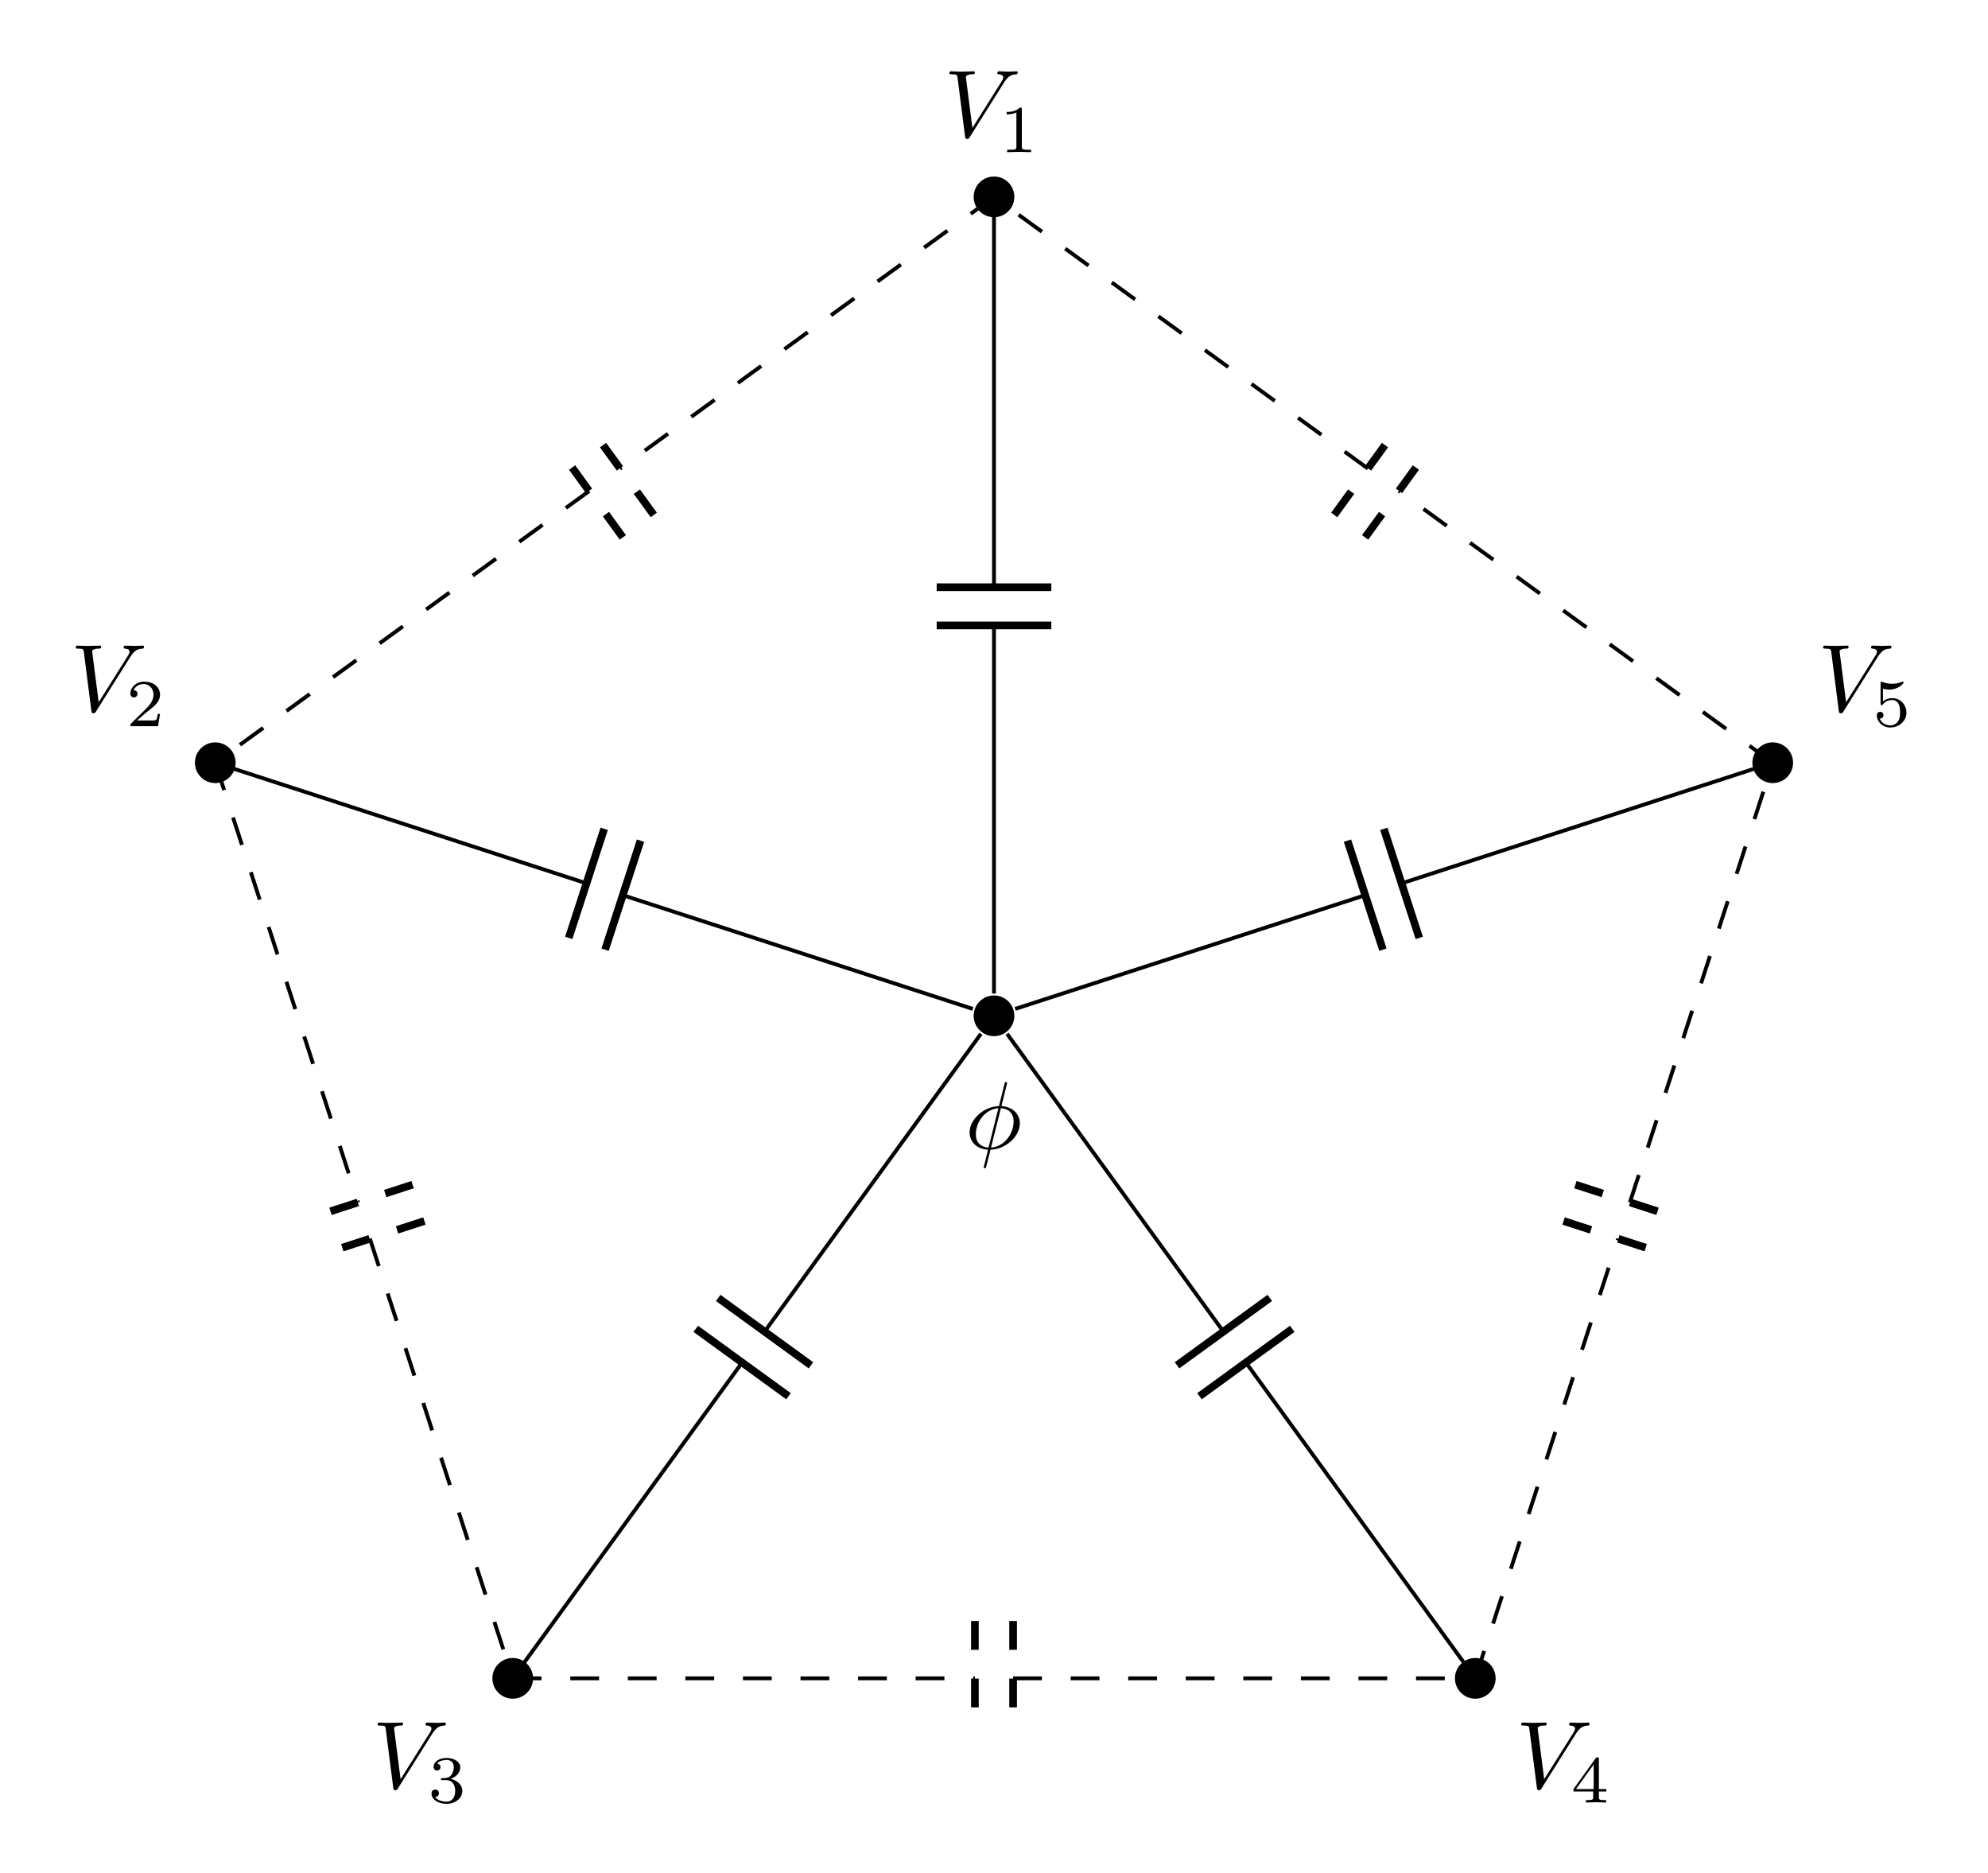
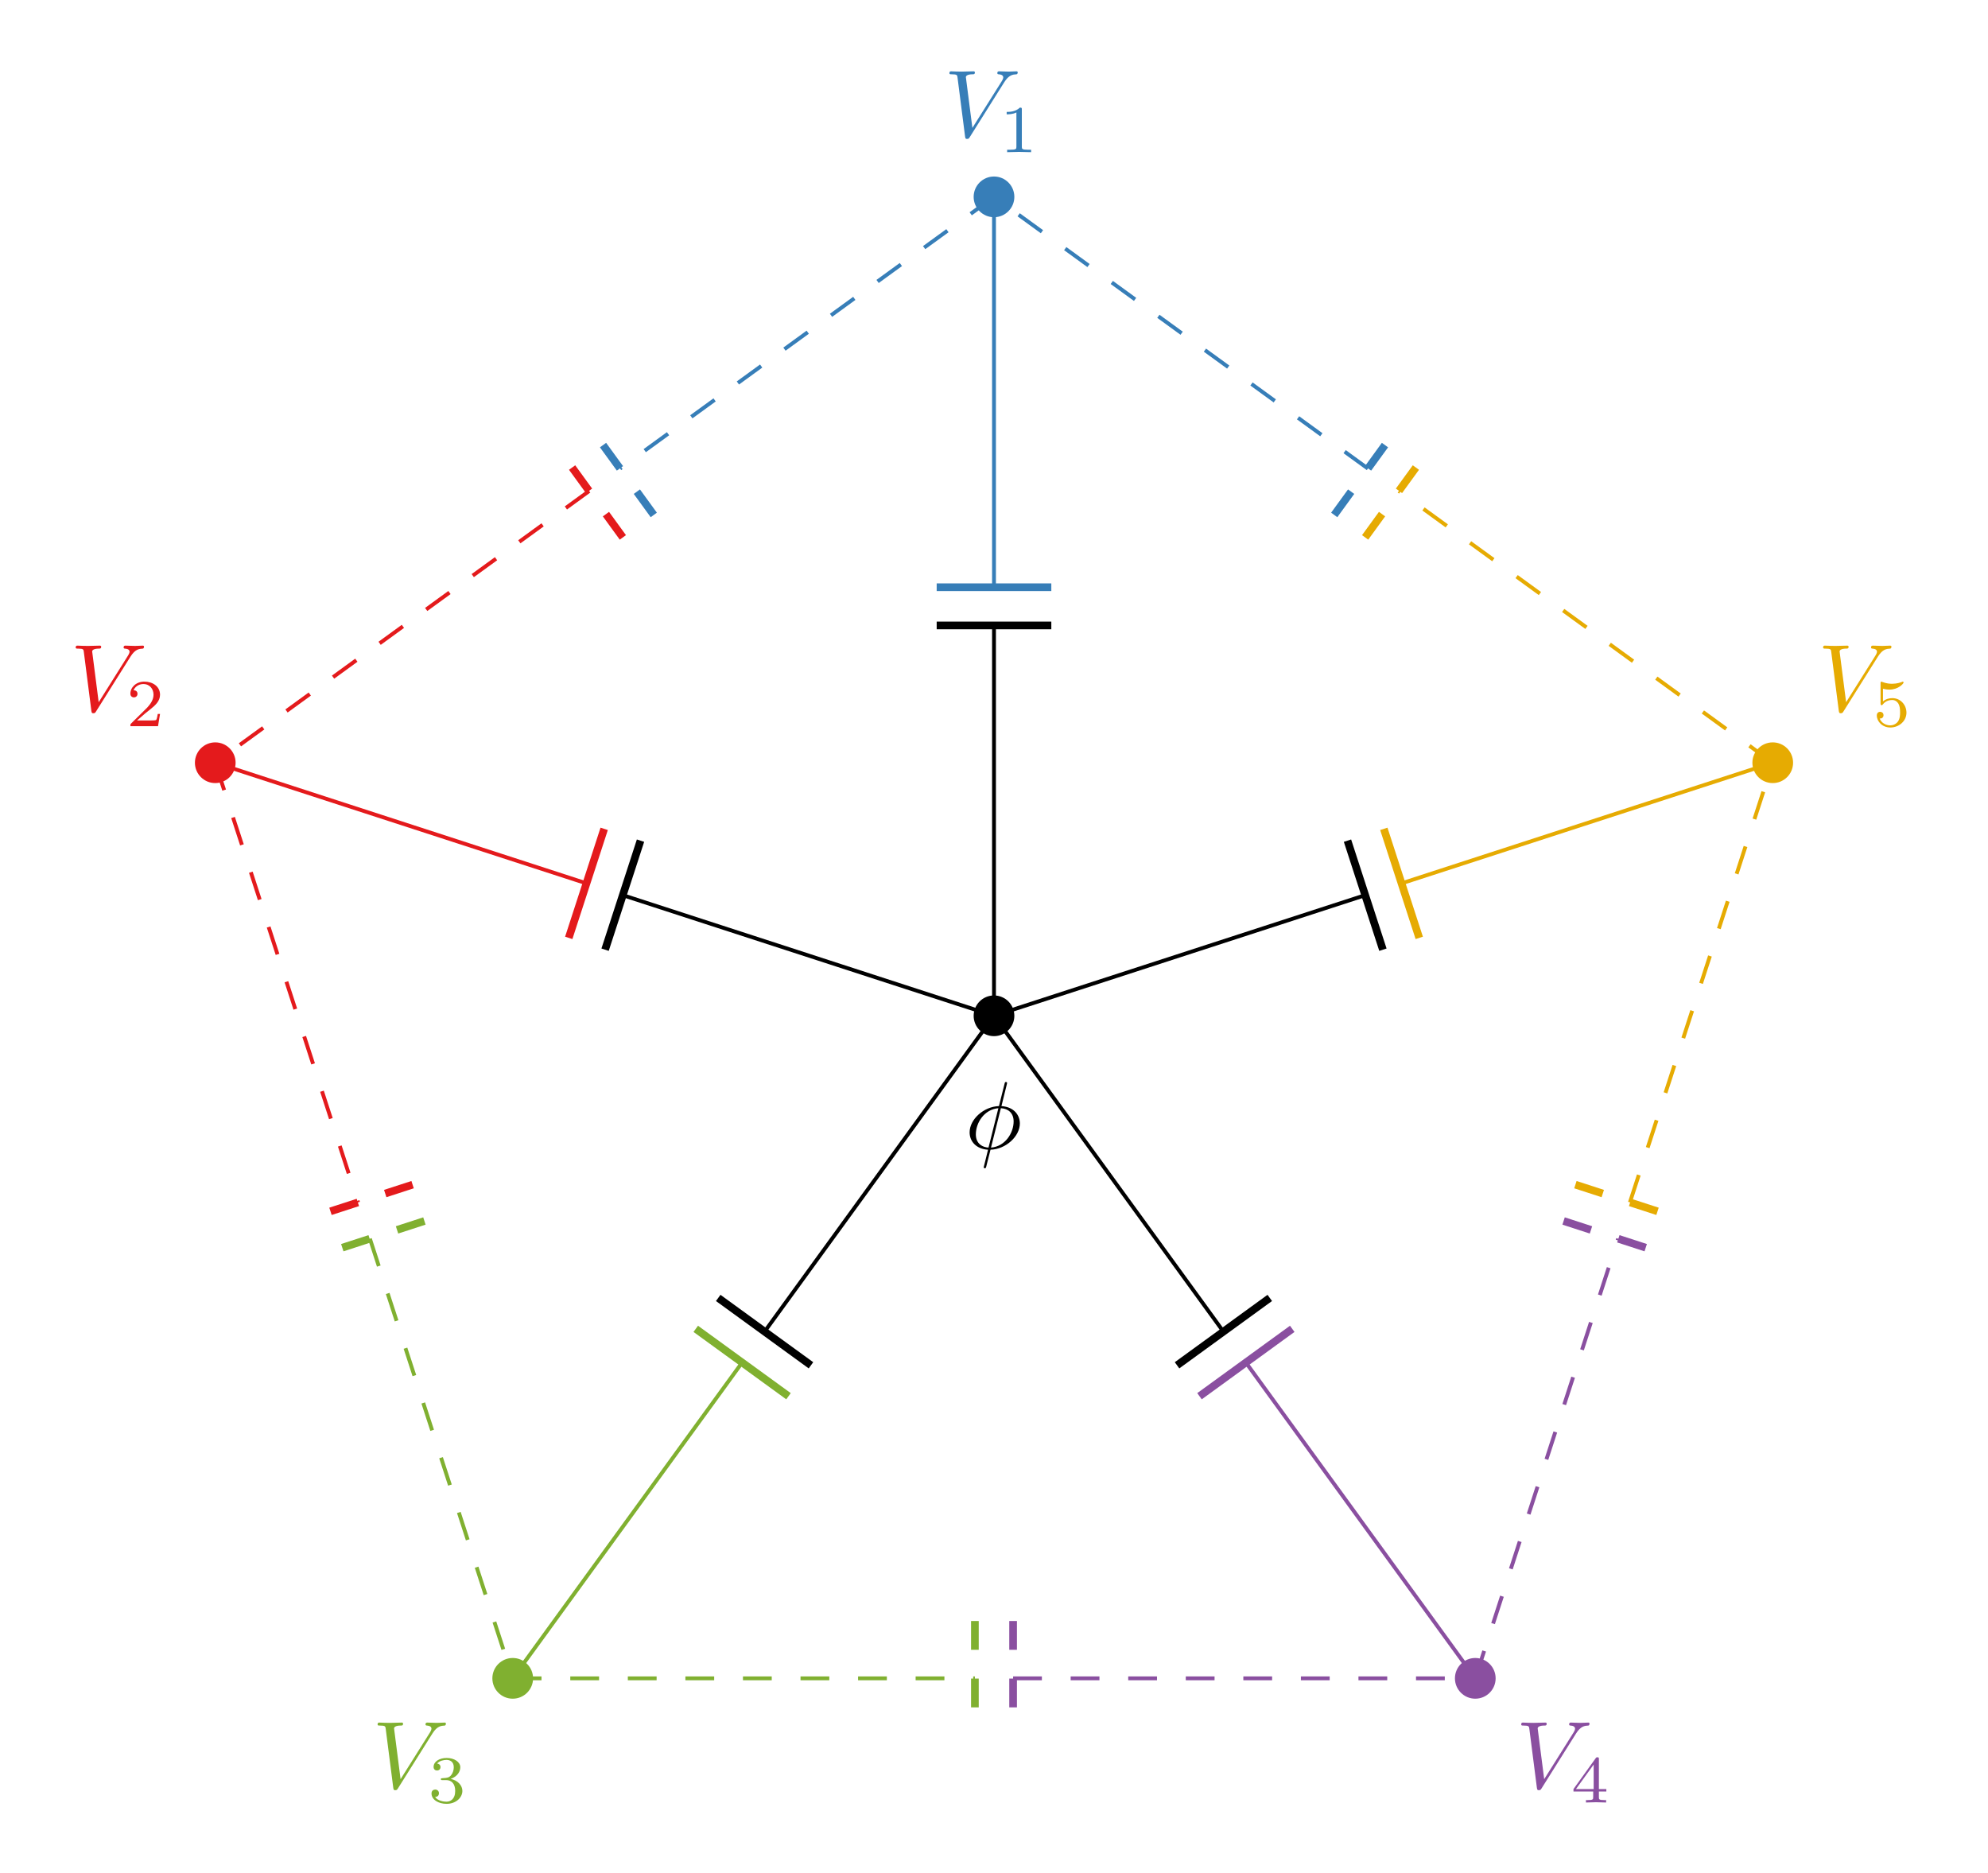
<svg xmlns="http://www.w3.org/2000/svg" xmlns:xlink="http://www.w3.org/1999/xlink" version="1.1" viewBox="0 0 206.472 194.474" class="circuit-svg" role="img" fill="currentColor">
  <defs>
+     <clipPath id="cap-extended-star-cp0">
+       <path d="M-66.845-107.118H273.317V62.963H-66.845Z" />
+     </clipPath>
+     <clipPath id="cap-extended-star-cp1">
+       <path d="M-66.845 62.963H273.317V233.044H-66.845Z" />
+     </clipPath>
+     <clipPath id="cap-extended-star-cp2">
+       <path d="M-151.514 201.543L-46.402-121.967L115.353-69.411L10.241 254.099Z" />
+     </clipPath>
+     <clipPath id="cap-extended-star-cp3">
+       <path d="M10.241 254.099L115.353-69.411L277.108-16.856L171.997 306.655Z" />
+     </clipPath>
+     <clipPath id="cap-extended-star-cp4">
+       <path d="M115.874 377.449L-159.324 177.513L-59.356 39.914L215.842 239.85Z" />
+     </clipPath>
+     <clipPath id="cap-extended-star-cp5">
+       <path d="M215.842 239.85L-59.356 39.914L40.612-97.685L315.81 102.251Z" />
+     </clipPath>
+     <clipPath id="cap-extended-star-cp6">
+       <path d="M365.796 177.514L90.598 377.45L-9.37 239.851L265.827 39.915Z" />
+     </clipPath>
+     <clipPath id="cap-extended-star-cp7">
+       <path d="M265.827 39.915L-9.37 239.851L-109.339 102.252L165.859-97.684Z" />
+     </clipPath>
+     <clipPath id="cap-extended-star-cp8">
+       <path d="M252.876-121.968L357.988 201.542L196.232 254.098L91.12-69.413Z" />
+     </clipPath>
+     <clipPath id="cap-extended-star-cp9">
+       <path d="M91.12-69.413L196.232 254.098L34.477 306.654L-70.635-16.857Z" />
+     </clipPath>
+     <clipPath id="cap-extended-star-cp10">
+       <path d="M100.426-187.744L300.363 87.454L162.764 187.422L-37.173-87.776Z" />
+     </clipPath>
+     <clipPath id="cap-extended-star-cp11">
+       <path d="M-37.173-87.776L162.764 187.422L25.165 287.39L-174.771 12.192Z" />
+     </clipPath>
+     <clipPath id="cap-extended-star-cp12">
+       <path d="M-176.507 17.545L147.004-87.567L199.56 74.188L-123.951 179.3Z" />
+     </clipPath>
+     <clipPath id="cap-extended-star-cp13">
+       <path d="M-123.951 179.3L199.56 74.188L252.116 235.944L-71.395 341.056Z" />
+     </clipPath>
+     <clipPath id="cap-extended-star-cp14">
+       <path d="M-66.845 344.363V4.202H103.236V344.363Z" />
+     </clipPath>
+     <clipPath id="cap-extended-star-cp15">
+       <path d="M103.236 344.363V4.202H273.317V344.363Z" />
+     </clipPath>
+     <clipPath id="cap-extended-star-cp16">
+       <path d="M277.867 341.056L-45.644 235.944L6.912 74.188L330.423 179.3Z" />
+     </clipPath>
+     <clipPath id="cap-extended-star-cp17">
+       <path d="M330.423 179.3L6.912 74.188L59.468-87.567L382.979 17.545Z" />
+     </clipPath>
+     <clipPath id="cap-extended-star-cp18">
+       <path d="M381.243 12.192L181.307 287.39L43.708 187.422L243.645-87.776Z" />
+     </clipPath>
+     <clipPath id="cap-extended-star-cp19">
+       <path d="M243.645-87.776L43.708 187.422L-93.891 87.454L106.046-187.744Z" />
+     </clipPath>
    <path id="cap-extended-star-g1-1" d="M2.335-4.433C2.335-4.621 2.321-4.628 2.126-4.628C1.68-4.189 1.046-4.182 .76-4.182V-3.931C.927-3.931 1.387-3.931 1.77-4.126V-.572C1.77-.342 1.77-.251 1.073-.251H.809V0C.934-.007 1.791-.028 2.049-.028C2.265-.028 3.143-.007 3.297 0V-.251H3.032C2.335-.251 2.335-.342 2.335-.572V-4.433Z" />
    <path id="cap-extended-star-g1-2" d="M3.52-1.269H3.283C3.262-1.115 3.192-.704 3.102-.634C3.046-.592 2.509-.592 2.412-.592H1.129C1.861-1.241 2.105-1.436 2.523-1.763C3.039-2.175 3.52-2.607 3.52-3.269C3.52-4.112 2.781-4.628 1.889-4.628C1.025-4.628 .439-4.022 .439-3.38C.439-3.025 .739-2.99 .809-2.99C.976-2.99 1.178-3.109 1.178-3.36C1.178-3.485 1.129-3.729 .767-3.729C.983-4.224 1.457-4.377 1.784-4.377C2.481-4.377 2.844-3.833 2.844-3.269C2.844-2.663 2.412-2.182 2.189-1.931L.509-.272C.439-.209 .439-.195 .439 0H3.311L3.52-1.269Z" />
    <path id="cap-extended-star-g1-3" d="M1.903-2.328C2.446-2.328 2.837-1.952 2.837-1.206C2.837-.342 2.335-.084 1.931-.084C1.652-.084 1.039-.16 .746-.572C1.073-.585 1.15-.815 1.15-.962C1.15-1.185 .983-1.345 .767-1.345C.572-1.345 .376-1.227 .376-.941C.376-.286 1.101 .139 1.945 .139C2.913 .139 3.583-.509 3.583-1.206C3.583-1.749 3.136-2.293 2.37-2.453C3.102-2.718 3.367-3.241 3.367-3.666C3.367-4.217 2.732-4.628 1.959-4.628S.592-4.252 .592-3.694C.592-3.457 .746-3.325 .955-3.325C1.171-3.325 1.31-3.485 1.31-3.68C1.31-3.882 1.171-4.029 .955-4.043C1.199-4.349 1.68-4.426 1.938-4.426C2.251-4.426 2.69-4.273 2.69-3.666C2.69-3.373 2.593-3.053 2.412-2.837C2.182-2.572 1.986-2.558 1.638-2.537C1.464-2.523 1.45-2.523 1.415-2.516C1.401-2.516 1.345-2.502 1.345-2.426C1.345-2.328 1.408-2.328 1.526-2.328H1.903Z" />
    <path id="cap-extended-star-g1-4" d="M3.687-1.143V-1.394H2.913V-4.503C2.913-4.649 2.913-4.698 2.76-4.698C2.676-4.698 2.649-4.698 2.579-4.6L.272-1.394V-1.143H2.321V-.572C2.321-.335 2.321-.251 1.756-.251H1.568V0C1.917-.014 2.363-.028 2.614-.028C2.872-.028 3.318-.014 3.666 0V-.251H3.478C2.913-.251 2.913-.335 2.913-.572V-1.143H3.687ZM2.37-3.945V-1.394H.53L2.37-3.945Z" />
    <path id="cap-extended-star-g1-5" d="M1.08-3.889C1.436-3.799 1.645-3.799 1.756-3.799C2.676-3.799 3.22-4.426 3.22-4.53C3.22-4.607 3.171-4.628 3.136-4.628C3.123-4.628 3.109-4.628 3.081-4.607C2.913-4.544 2.544-4.405 2.028-4.405C1.833-4.405 1.464-4.419 1.011-4.593C.941-4.628 .927-4.628 .92-4.628C.829-4.628 .829-4.551 .829-4.44V-2.384C.829-2.265 .829-2.182 .941-2.182C1.004-2.182 1.011-2.196 1.08-2.279C1.38-2.663 1.805-2.718 2.049-2.718C2.467-2.718 2.656-2.384 2.69-2.328C2.816-2.098 2.858-1.833 2.858-1.429C2.858-1.22 2.858-.809 2.649-.502C2.474-.251 2.175-.084 1.833-.084C1.38-.084 .913-.335 .739-.795C1.004-.774 1.136-.948 1.136-1.136C1.136-1.436 .878-1.492 .788-1.492C.774-1.492 .439-1.492 .439-1.115C.439-.488 1.011 .139 1.847 .139C2.739 .139 3.52-.523 3.52-1.401C3.52-2.189 2.92-2.913 2.056-2.913C1.749-2.913 1.387-2.837 1.08-2.572V-3.889Z" />
    <path id="cap-extended-star-g0-1" d="M4.353-6.673C4.353-6.693 4.382-6.803 4.382-6.813S4.382-6.912 4.263-6.912C4.163-6.912 4.153-6.882 4.113-6.713L3.536-4.412C1.952-4.362 .488-3.038 .488-1.683C.488-.737 1.185 .05 2.4 .12C2.321 .428 2.251 .747 2.171 1.056C2.052 1.524 1.952 1.902 1.952 1.932C1.952 2.032 2.022 2.042 2.072 2.042S2.141 2.032 2.171 2.002C2.191 1.982 2.251 1.743 2.281 1.604L2.659 .12C4.263 .07 5.707-1.275 5.707-2.61C5.707-3.396 5.179-4.313 3.795-4.412L4.353-6.673ZM2.45-.1C1.853-.129 1.135-.478 1.135-1.474C1.135-2.669 1.992-4.064 3.476-4.193L2.45-.1ZM3.735-4.193C4.492-4.153 5.06-3.695 5.06-2.819C5.06-1.643 4.203-.219 2.709-.1L3.735-4.193Z" />
    <path id="cap-extended-star-g0-2" d="M6.255-5.667C6.743-6.444 7.161-6.474 7.53-6.494C7.649-6.504 7.659-6.673 7.659-6.683C7.659-6.763 7.609-6.803 7.53-6.803C7.271-6.803 6.982-6.773 6.713-6.773C6.384-6.773 6.046-6.803 5.727-6.803C5.667-6.803 5.538-6.803 5.538-6.613C5.538-6.504 5.627-6.494 5.697-6.494C5.966-6.474 6.155-6.374 6.155-6.165C6.155-6.016 6.006-5.797 6.006-5.787L2.948-.926L2.271-6.195C2.271-6.364 2.5-6.494 2.958-6.494C3.098-6.494 3.207-6.494 3.207-6.693C3.207-6.783 3.127-6.803 3.068-6.803C2.669-6.803 2.241-6.773 1.833-6.773C1.653-6.773 1.464-6.783 1.285-6.783S.916-6.803 .747-6.803C.677-6.803 .558-6.803 .558-6.613C.558-6.494 .647-6.494 .807-6.494C1.365-6.494 1.374-6.404 1.404-6.155L2.191-.01C2.221 .189 2.261 .219 2.39 .219C2.55 .219 2.59 .169 2.669 .04L6.255-5.667Z" />
  </defs>
  <g id="cap-extended-star-page1">
+     <path d="M105.349 20.443C105.349 19.275 104.403 18.329 103.236 18.329S101.123 19.275 101.123 20.443S102.069 22.556 103.236 22.556S105.349 21.61 105.349 20.443Z" fill="#377eb8" />
+     <g fill="#377eb8" transform="matrix(.999739 0 0 .999739 0 194.474)">
+       <use x="98.07" y="-180.314" xlink:href="#cap-extended-star-g0-2" />
+     </g>
+     <g fill="#377eb8" transform="matrix(.999455 0 0 .999455 0 194.474)">
+       <use x="103.85" y="-178.77" xlink:href="#cap-extended-star-g1-1" />
+     </g>
+     <path d="M24.47 79.204C24.47 78.037 23.524 77.09 22.357 77.09S20.244 78.037 20.244 79.204C20.244 80.371 21.19 81.317 22.357 81.317S24.47 80.371 24.47 79.204Z" fill="#e41a1c" />
+     <g fill="#e41a1c" transform="matrix(.999739 0 0 .999739 0 194.474)">
+       <use x="7.304" y="-120.66" xlink:href="#cap-extended-star-g0-2" />
+     </g>
+     <g fill="#e41a1c" transform="matrix(.999455 0 0 .999455 0 194.474)">
+       <use x="13.11" y="-119.132" xlink:href="#cap-extended-star-g1-2" />
+     </g>
+     <path d="M55.364 174.282C55.364 173.115 54.418 172.169 53.251 172.169C52.083 172.169 51.137 173.115 51.137 174.282S52.083 176.396 53.251 176.396C54.418 176.396 55.364 175.45 55.364 174.282Z" fill="#80b030" />
+     <g fill="#80b030" transform="matrix(.999739 0 0 .999739 .000004 194.474)">
+       <use x="38.667" y="-8.798" xlink:href="#cap-extended-star-g0-2" />
+     </g>
+     <g fill="#80b030" transform="matrix(.999455 0 0 .999455 .000004 194.474)">
+       <use x="44.465" y="-7.302" xlink:href="#cap-extended-star-g1-3" />
+     </g>
+     <path d="M155.335 174.282C155.335 173.115 154.389 172.169 153.221 172.169C152.054 172.169 151.108 173.115 151.108 174.282S152.054 176.396 153.221 176.396C154.389 176.396 155.335 175.45 155.335 174.282Z" fill="#8a4fa0" />
+     <g fill="#8a4fa0" transform="matrix(.999739 0 0 .999739 0 194.474)">
+       <use x="157.473" y="-8.798" xlink:href="#cap-extended-star-g0-2" />
+     </g>
+     <g fill="#8a4fa0" transform="matrix(.999455 0 0 .999455 0 194.474)">
+       <use x="163.237" y="-7.302" xlink:href="#cap-extended-star-g1-4" />
+     </g>
+     <path d="M186.228 79.204C186.228 78.037 185.282 77.09 184.115 77.09S182.002 78.037 182.002 79.204C182.002 80.371 182.948 81.317 184.115 81.317S186.228 80.371 186.228 79.204Z" fill="#e6ab02" />
+     <g fill="#e6ab02" transform="matrix(.999739 0 0 .999739 0 194.474)">
+       <use x="188.837" y="-120.66" xlink:href="#cap-extended-star-g0-2" />
+     </g>
+     <g fill="#e6ab02" transform="matrix(.999455 0 0 .999455 0 194.474)">
+       <use x="194.591" y="-119.132" xlink:href="#cap-extended-star-g1-5" />
+     </g>
+     <g clip-path="url(#cap-extended-star-cp0)">
+       <path d="M103.236 20.443V60.979M103.236 64.947V105.483" stroke="#377eb8" fill="none" stroke-width=".399" stroke-miterlimit="10" />
+       <path d="M109.189 60.979H97.283M109.189 64.947H97.283" stroke="#377eb8" fill="none" stroke-width=".797" stroke-miterlimit="10" />
+     </g>
+     <g clip-path="url(#cap-extended-star-cp1)">
+       <path d="M103.236 20.443V60.979M103.236 64.947V105.483" stroke="currentColor" fill="none" stroke-width=".399" stroke-miterlimit="10" />
+       <path d="M109.189 60.979H97.283M109.189 64.947H97.283" stroke="currentColor" fill="none" stroke-width=".797" stroke-miterlimit="10" />
+     </g>
+     <g clip-path="url(#cap-extended-star-cp2)">
+       <path d="M22.357 79.204L60.909 91.73M64.684 92.957L103.236 105.483" stroke="#e41a1c" fill="none" stroke-width=".399" stroke-miterlimit="10" />
+       <path d="M62.749 86.069L59.07 97.392M66.523 87.295L62.844 98.618" stroke="#e41a1c" fill="none" stroke-width=".797" stroke-miterlimit="10" />
+     </g>
+     <g clip-path="url(#cap-extended-star-cp3)">
+       <path d="M22.357 79.204L60.909 91.73M64.684 92.957L103.236 105.483" stroke="currentColor" fill="none" stroke-width=".399" stroke-miterlimit="10" />
+       <path d="M62.749 86.069L59.07 97.392M66.523 87.295L62.844 98.618" stroke="currentColor" fill="none" stroke-width=".797" stroke-miterlimit="10" />
+     </g>
+     <g clip-path="url(#cap-extended-star-cp4)">
+       <path d="M53.251 174.282L77.077 141.488M79.41 138.277L103.236 105.483" stroke="#80b030" fill="none" stroke-width=".399" stroke-miterlimit="10" />
+       <path d="M72.261 137.989L81.893 144.987M74.594 134.779L84.226 141.776" stroke="#80b030" fill="none" stroke-width=".797" stroke-miterlimit="10" />
+     </g>
+     <g clip-path="url(#cap-extended-star-cp5)">
+       <path d="M53.251 174.282L77.077 141.488M79.41 138.277L103.236 105.483" stroke="currentColor" fill="none" stroke-width=".399" stroke-miterlimit="10" />
+       <path d="M72.261 137.989L81.893 144.987M74.594 134.779L84.226 141.776" stroke="currentColor" fill="none" stroke-width=".797" stroke-miterlimit="10" />
+     </g>
+     <g clip-path="url(#cap-extended-star-cp6)">
+       <path d="M153.221 174.282L129.395 141.488M127.062 138.277L103.236 105.483" stroke="#8a4fa0" fill="none" stroke-width=".399" stroke-miterlimit="10" />
+       <path d="M124.579 144.987L134.211 137.989M122.246 141.776L131.878 134.779" stroke="#8a4fa0" fill="none" stroke-width=".797" stroke-miterlimit="10" />
+     </g>
+     <g clip-path="url(#cap-extended-star-cp7)">
+       <path d="M153.221 174.282L129.395 141.488M127.062 138.277L103.236 105.483" stroke="currentColor" fill="none" stroke-width=".399" stroke-miterlimit="10" />
+       <path d="M124.579 144.987L134.211 137.989M122.246 141.776L131.878 134.779" stroke="currentColor" fill="none" stroke-width=".797" stroke-miterlimit="10" />
+     </g>
+     <g clip-path="url(#cap-extended-star-cp8)">
+       <path d="M184.115 79.204L145.563 91.73M141.788 92.957L103.236 105.483" stroke="#e6ab02" fill="none" stroke-width=".399" stroke-miterlimit="10" />
+       <path d="M147.402 97.392L143.723 86.069M143.628 98.618L139.949 87.295" stroke="#e6ab02" fill="none" stroke-width=".797" stroke-miterlimit="10" />
+     </g>
+     <g clip-path="url(#cap-extended-star-cp9)">
+       <path d="M184.115 79.204L145.563 91.73M141.788 92.957L103.236 105.483" stroke="currentColor" fill="none" stroke-width=".399" stroke-miterlimit="10" />
+       <path d="M147.402 97.392L143.723 86.069M143.628 98.618L139.949 87.295" stroke="currentColor" fill="none" stroke-width=".797" stroke-miterlimit="10" />
+     </g>
+     <g clip-path="url(#cap-extended-star-cp10)">
+       <path d="M103.236 20.443L64.402 48.657M61.191 50.989L22.357 79.204" stroke="#377eb8" fill="none" stroke-width=".399" stroke-miterlimit="10" stroke-dasharray="2.989 2.989" />
+       <path d="M67.901 53.473L60.903 43.841M64.69 55.805L57.692 46.173" stroke="#377eb8" fill="none" stroke-width=".797" stroke-miterlimit="10" stroke-dasharray="2.989 2.989" />
+     </g>
+     <g clip-path="url(#cap-extended-star-cp11)">
+       <path d="M103.236 20.443L64.402 48.657M61.191 50.989L22.357 79.204" stroke="#e41a1c" fill="none" stroke-width=".399" stroke-miterlimit="10" stroke-dasharray="2.989 2.989" />
+       <path d="M67.901 53.473L60.903 43.841M64.69 55.805L57.692 46.173" stroke="#e41a1c" fill="none" stroke-width=".797" stroke-miterlimit="10" stroke-dasharray="2.989 2.989" />
+     </g>
+     <g clip-path="url(#cap-extended-star-cp12)">
+       <path d="M22.357 79.204L37.191 124.856M38.417 128.63L53.251 174.282" stroke="#e41a1c" fill="none" stroke-width=".399" stroke-miterlimit="10" stroke-dasharray="2.989 2.989" />
+       <path d="M42.852 123.017L31.529 126.695M44.078 126.791L32.756 130.47" stroke="#e41a1c" fill="none" stroke-width=".797" stroke-miterlimit="10" stroke-dasharray="2.989 2.989" />
+     </g>
+     <g clip-path="url(#cap-extended-star-cp13)">
+       <path d="M22.357 79.204L37.191 124.856M38.417 128.63L53.251 174.282" stroke="#80b030" fill="none" stroke-width=".399" stroke-miterlimit="10" stroke-dasharray="2.989 2.989" />
+       <path d="M42.852 123.017L31.529 126.695M44.078 126.791L32.756 130.47" stroke="#80b030" fill="none" stroke-width=".797" stroke-miterlimit="10" stroke-dasharray="2.989 2.989" />
+     </g>
+     <g clip-path="url(#cap-extended-star-cp14)">
+       <path d="M53.251 174.282L101.252 174.282M105.22 174.282L153.221 174.282" stroke="#80b030" fill="none" stroke-width=".399" stroke-miterlimit="10" stroke-dasharray="2.989 2.989" />
+       <path d="M101.252 168.33V180.235M105.22 168.33V180.235" stroke="#80b030" fill="none" stroke-width=".797" stroke-miterlimit="10" stroke-dasharray="2.989 2.989" />
+     </g>
+     <g clip-path="url(#cap-extended-star-cp15)">
+       <path d="M53.251 174.282L101.252 174.282M105.22 174.282L153.221 174.282" stroke="#8a4fa0" fill="none" stroke-width=".399" stroke-miterlimit="10" stroke-dasharray="2.989 2.989" />
+       <path d="M101.252 168.33V180.235M105.22 168.33V180.235" stroke="#8a4fa0" fill="none" stroke-width=".797" stroke-miterlimit="10" stroke-dasharray="2.989 2.989" />
+     </g>
+     <g clip-path="url(#cap-extended-star-cp16)">
+       <path d="M153.221 174.282L168.055 128.63M169.281 124.856L184.115 79.204" stroke="#8a4fa0" fill="none" stroke-width=".399" stroke-miterlimit="10" stroke-dasharray="2.989 2.989" />
+       <path d="M162.394 126.791L173.716 130.47M163.62 123.017L174.943 126.695" stroke="#8a4fa0" fill="none" stroke-width=".797" stroke-miterlimit="10" stroke-dasharray="2.989 2.989" />
+     </g>
+     <g clip-path="url(#cap-extended-star-cp17)">
+       <path d="M153.221 174.282L168.055 128.63M169.281 124.856L184.115 79.204" stroke="#e6ab02" fill="none" stroke-width=".399" stroke-miterlimit="10" stroke-dasharray="2.989 2.989" />
+       <path d="M162.394 126.791L173.716 130.47M163.62 123.017L174.943 126.695" stroke="#e6ab02" fill="none" stroke-width=".797" stroke-miterlimit="10" stroke-dasharray="2.989 2.989" />
+     </g>
+     <g clip-path="url(#cap-extended-star-cp18)">
+       <path d="M184.115 79.204L145.281 50.989M142.07 48.657L103.236 20.443" stroke="#e6ab02" fill="none" stroke-width=".399" stroke-miterlimit="10" stroke-dasharray="2.989 2.989" />
+       <path d="M141.782 55.805L148.78 46.173M138.571 53.473L145.569 43.841" stroke="#e6ab02" fill="none" stroke-width=".797" stroke-miterlimit="10" stroke-dasharray="2.989 2.989" />
+     </g>
+     <g clip-path="url(#cap-extended-star-cp19)">
+       <path d="M184.115 79.204L145.281 50.989M142.07 48.657L103.236 20.443" stroke="#377eb8" fill="none" stroke-width=".399" stroke-miterlimit="10" stroke-dasharray="2.989 2.989" />
+       <path d="M141.782 55.805L148.78 46.173M138.571 53.473L145.569 43.841" stroke="#377eb8" fill="none" stroke-width=".797" stroke-miterlimit="10" stroke-dasharray="2.989 2.989" />
+     </g>
    <path d="M105.349 105.483C105.349 104.316 104.403 103.37 103.236 103.37S101.123 104.316 101.123 105.483S102.069 107.596 103.236 107.596S105.349 106.65 105.349 105.483Z" />
    <g transform="matrix(.999739 0 0 .999739 0 194.474)">
      <use x="100.242" y="-75.224" xlink:href="#cap-extended-star-g0-1" />
    </g>
-     <path d="M105.349 20.443C105.349 19.275 104.403 18.329 103.236 18.329S101.123 19.275 101.123 20.443S102.069 22.556 103.236 22.556S105.349 21.61 105.349 20.443Z" />
-     <g transform="matrix(.999739 0 0 .999739 0 194.474)">
-       <use x="98.07" y="-180.314" xlink:href="#cap-extended-star-g0-2" />
-     </g>
-     <g transform="matrix(.999455 0 0 .999455 0 194.474)">
-       <use x="103.85" y="-178.77" xlink:href="#cap-extended-star-g1-1" />
-     </g>
-     <path d="M24.47 79.204C24.47 78.037 23.524 77.09 22.357 77.09S20.244 78.037 20.244 79.204C20.244 80.371 21.19 81.317 22.357 81.317S24.47 80.371 24.47 79.204Z" />
-     <g transform="matrix(.999739 0 0 .999739 0 194.474)">
-       <use x="7.304" y="-120.66" xlink:href="#cap-extended-star-g0-2" />
-     </g>
-     <g transform="matrix(.999455 0 0 .999455 0 194.474)">
-       <use x="13.11" y="-119.132" xlink:href="#cap-extended-star-g1-2" />
-     </g>
-     <path d="M55.364 174.282C55.364 173.115 54.418 172.169 53.251 172.169C52.083 172.169 51.137 173.115 51.137 174.282S52.083 176.396 53.251 176.396C54.418 176.396 55.364 175.45 55.364 174.282Z" />
-     <g transform="matrix(.999739 0 0 .999739 .000004 194.474)">
-       <use x="38.667" y="-8.798" xlink:href="#cap-extended-star-g0-2" />
-     </g>
-     <g transform="matrix(.999455 0 0 .999455 .000004 194.474)">
-       <use x="44.465" y="-7.302" xlink:href="#cap-extended-star-g1-3" />
-     </g>
-     <path d="M155.335 174.282C155.335 173.115 154.389 172.169 153.221 172.169C152.054 172.169 151.108 173.115 151.108 174.282S152.054 176.396 153.221 176.396C154.389 176.396 155.335 175.45 155.335 174.282Z" />
-     <g transform="matrix(.999739 0 0 .999739 0 194.474)">
-       <use x="157.473" y="-8.798" xlink:href="#cap-extended-star-g0-2" />
-     </g>
-     <g transform="matrix(.999455 0 0 .999455 0 194.474)">
-       <use x="163.237" y="-7.302" xlink:href="#cap-extended-star-g1-4" />
-     </g>
-     <path d="M186.228 79.204C186.228 78.037 185.282 77.09 184.115 77.09S182.002 78.037 182.002 79.204C182.002 80.371 182.948 81.317 184.115 81.317S186.228 80.371 186.228 79.204Z" />
-     <g transform="matrix(.999739 0 0 .999739 0 194.474)">
-       <use x="188.837" y="-120.66" xlink:href="#cap-extended-star-g0-2" />
-     </g>
-     <g transform="matrix(.999455 0 0 .999455 0 194.474)">
-       <use x="194.591" y="-119.132" xlink:href="#cap-extended-star-g1-5" />
-     </g>
-     <path d="M103.236 20.443V60.979M103.236 64.947V103.17" stroke="currentColor" fill="none" stroke-width=".399" stroke-miterlimit="10" />
-     <path d="M109.189 60.979H97.283M109.189 64.947H97.283" stroke="currentColor" fill="none" stroke-width=".797" stroke-miterlimit="10" />
-     <path d="M22.357 79.204L60.909 91.73M64.684 92.957L101.037 104.768" stroke="currentColor" fill="none" stroke-width=".399" stroke-miterlimit="10" />
-     <path d="M62.749 86.069L59.07 97.392M66.523 87.295L62.844 98.618" stroke="currentColor" fill="none" stroke-width=".797" stroke-miterlimit="10" />
-     <path d="M53.251 174.282L77.077 141.488M79.41 138.277L101.877 107.354" stroke="currentColor" fill="none" stroke-width=".399" stroke-miterlimit="10" />
-     <path d="M72.261 137.989L81.893 144.987M74.594 134.779L84.226 141.776" stroke="currentColor" fill="none" stroke-width=".797" stroke-miterlimit="10" />
-     <path d="M153.221 174.282L129.395 141.488M127.062 138.277L104.595 107.354" stroke="currentColor" fill="none" stroke-width=".399" stroke-miterlimit="10" />
-     <path d="M124.579 144.987L134.211 137.989M122.246 141.776L131.878 134.779" stroke="currentColor" fill="none" stroke-width=".797" stroke-miterlimit="10" />
-     <path d="M184.115 79.204L145.563 91.73M141.788 92.957L105.435 104.768" stroke="currentColor" fill="none" stroke-width=".399" stroke-miterlimit="10" />
-     <path d="M147.402 97.392L143.723 86.069M143.628 98.618L139.949 87.295" stroke="currentColor" fill="none" stroke-width=".797" stroke-miterlimit="10" />
-     <path d="M103.236 20.443L64.402 48.657M61.191 50.989L22.357 79.204" stroke="currentColor" fill="none" stroke-width=".399" stroke-miterlimit="10" stroke-dasharray="2.989 2.989" />
-     <path d="M67.901 53.473L60.903 43.841M64.69 55.805L57.692 46.173" stroke="currentColor" fill="none" stroke-width=".797" stroke-miterlimit="10" stroke-dasharray="2.989 2.989" />
-     <path d="M22.357 79.204L37.191 124.856M38.417 128.63L53.251 174.282" stroke="currentColor" fill="none" stroke-width=".399" stroke-miterlimit="10" stroke-dasharray="2.989 2.989" />
-     <path d="M42.852 123.017L31.529 126.695M44.078 126.791L32.756 130.47" stroke="currentColor" fill="none" stroke-width=".797" stroke-miterlimit="10" stroke-dasharray="2.989 2.989" />
-     <path d="M53.251 174.282L101.252 174.282M105.22 174.282L153.221 174.282" stroke="currentColor" fill="none" stroke-width=".399" stroke-miterlimit="10" stroke-dasharray="2.989 2.989" />
-     <path d="M101.252 168.33V180.235M105.22 168.33V180.235" stroke="currentColor" fill="none" stroke-width=".797" stroke-miterlimit="10" stroke-dasharray="2.989 2.989" />
-     <path d="M153.221 174.282L168.055 128.63M169.281 124.856L184.115 79.204" stroke="currentColor" fill="none" stroke-width=".399" stroke-miterlimit="10" stroke-dasharray="2.989 2.989" />
-     <path d="M162.394 126.791L173.716 130.47M163.62 123.017L174.943 126.695" stroke="currentColor" fill="none" stroke-width=".797" stroke-miterlimit="10" stroke-dasharray="2.989 2.989" />
-     <path d="M184.115 79.204L145.281 50.989M142.07 48.657L103.236 20.443" stroke="currentColor" fill="none" stroke-width=".399" stroke-miterlimit="10" stroke-dasharray="2.989 2.989" />
-     <path d="M141.782 55.805L148.78 46.173M138.571 53.473L145.569 43.841" stroke="currentColor" fill="none" stroke-width=".797" stroke-miterlimit="10" stroke-dasharray="2.989 2.989" />
  </g>
</svg>
